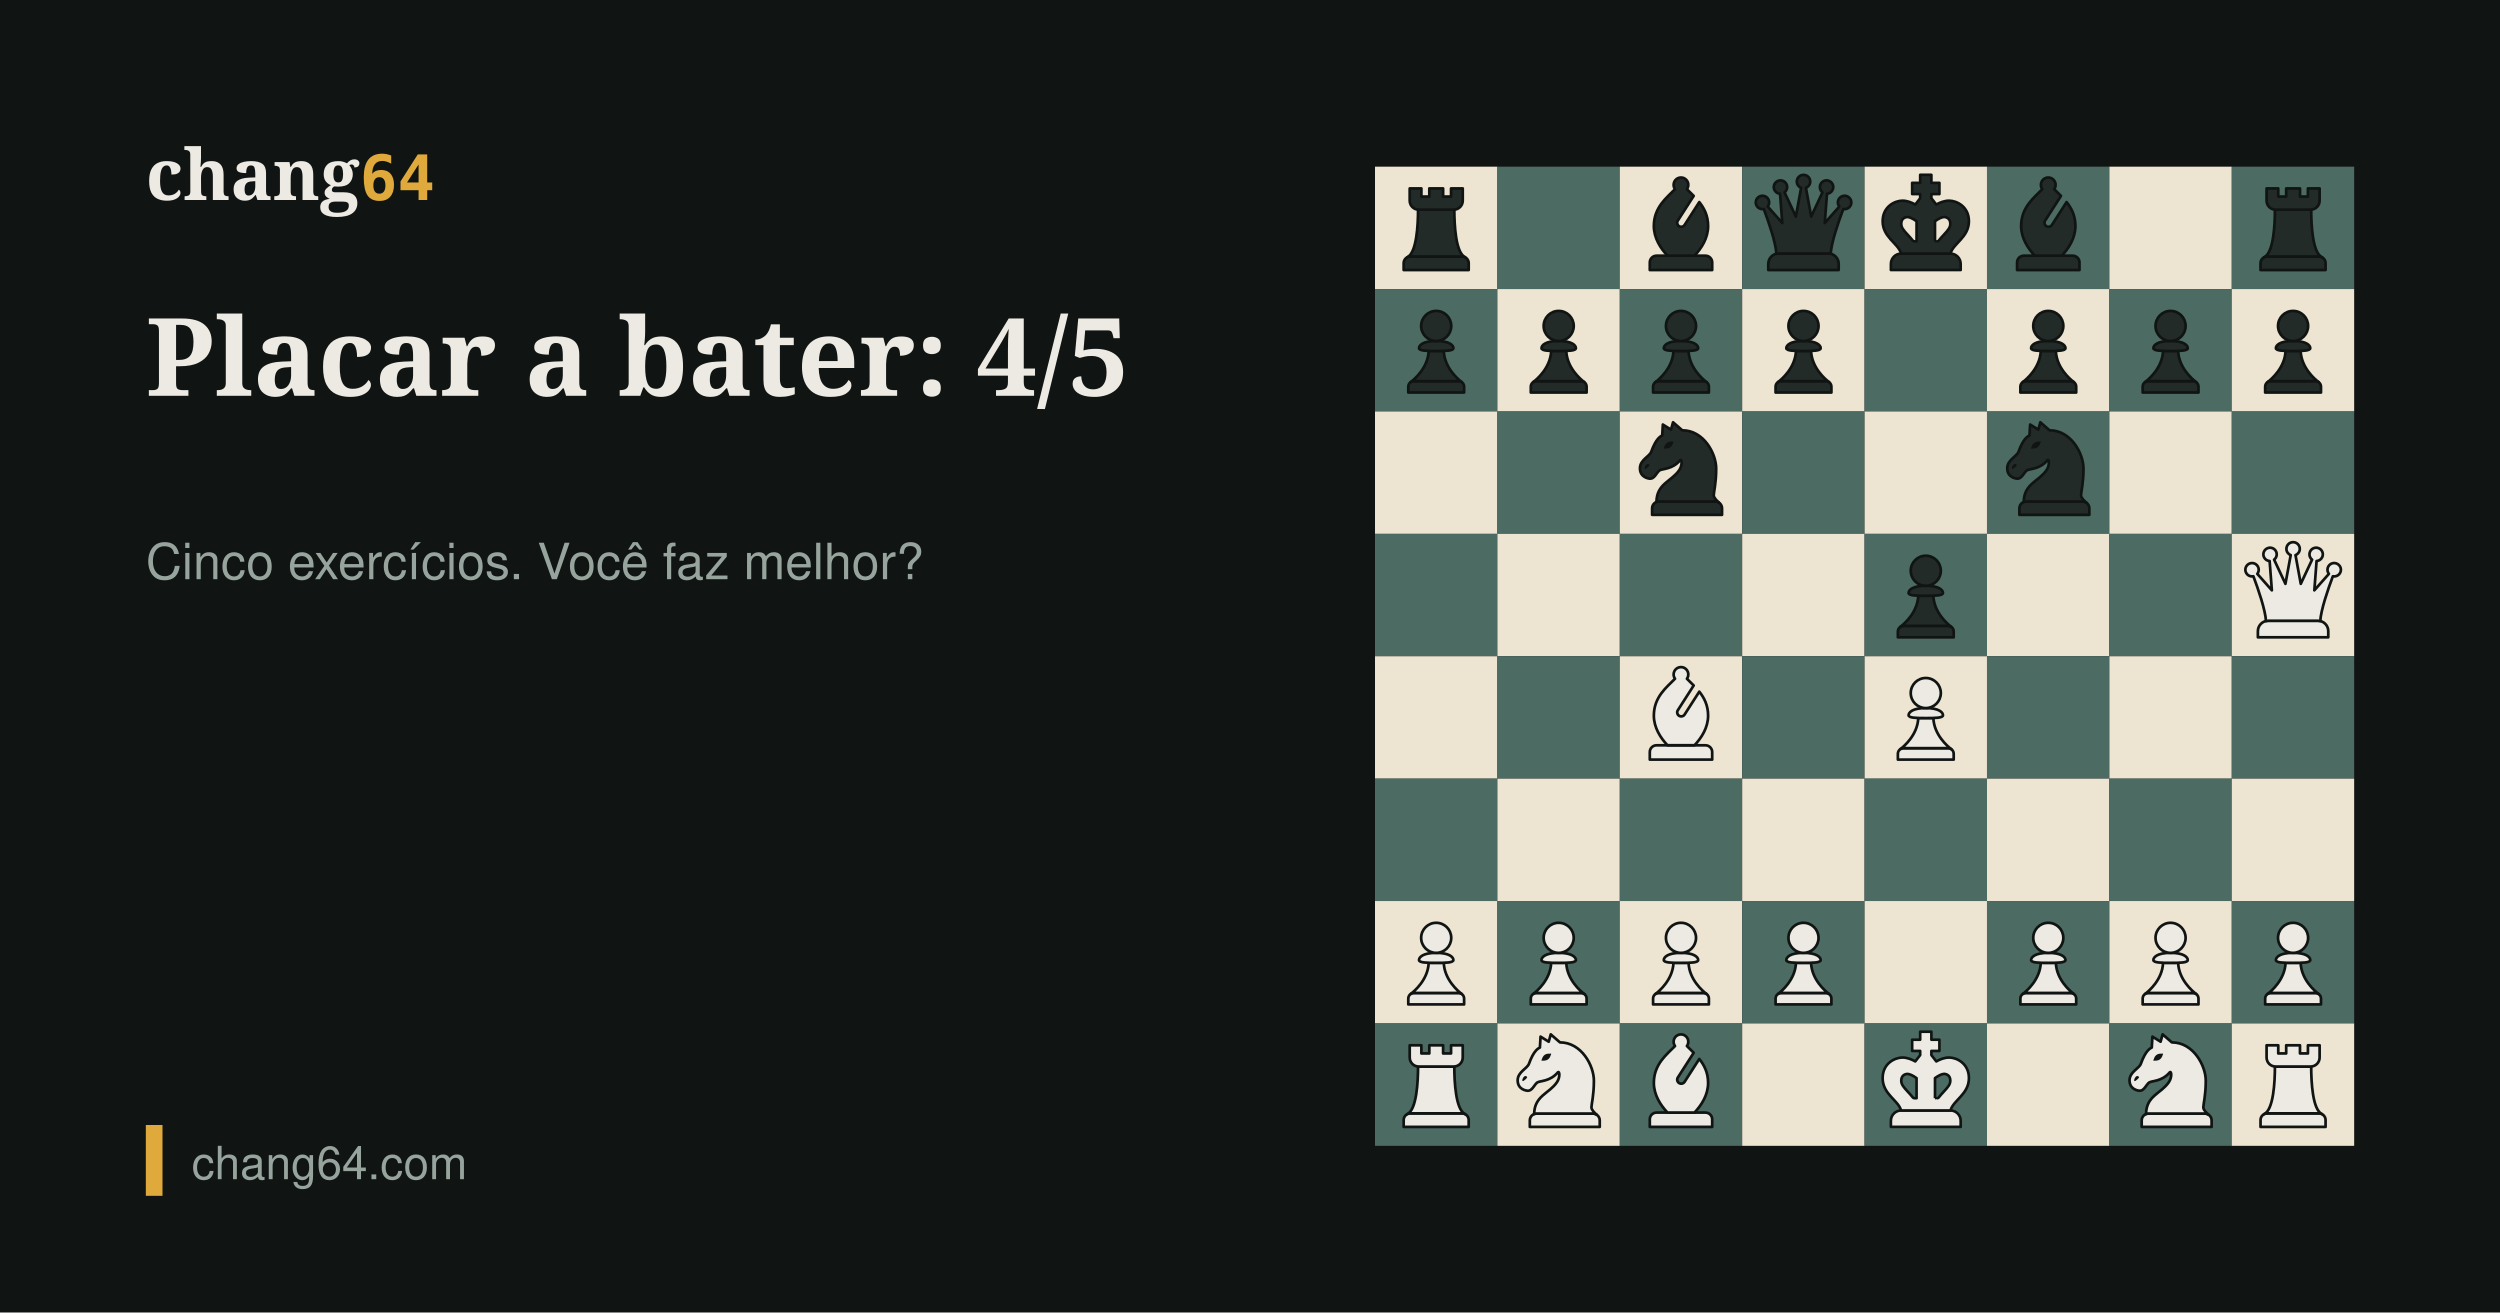
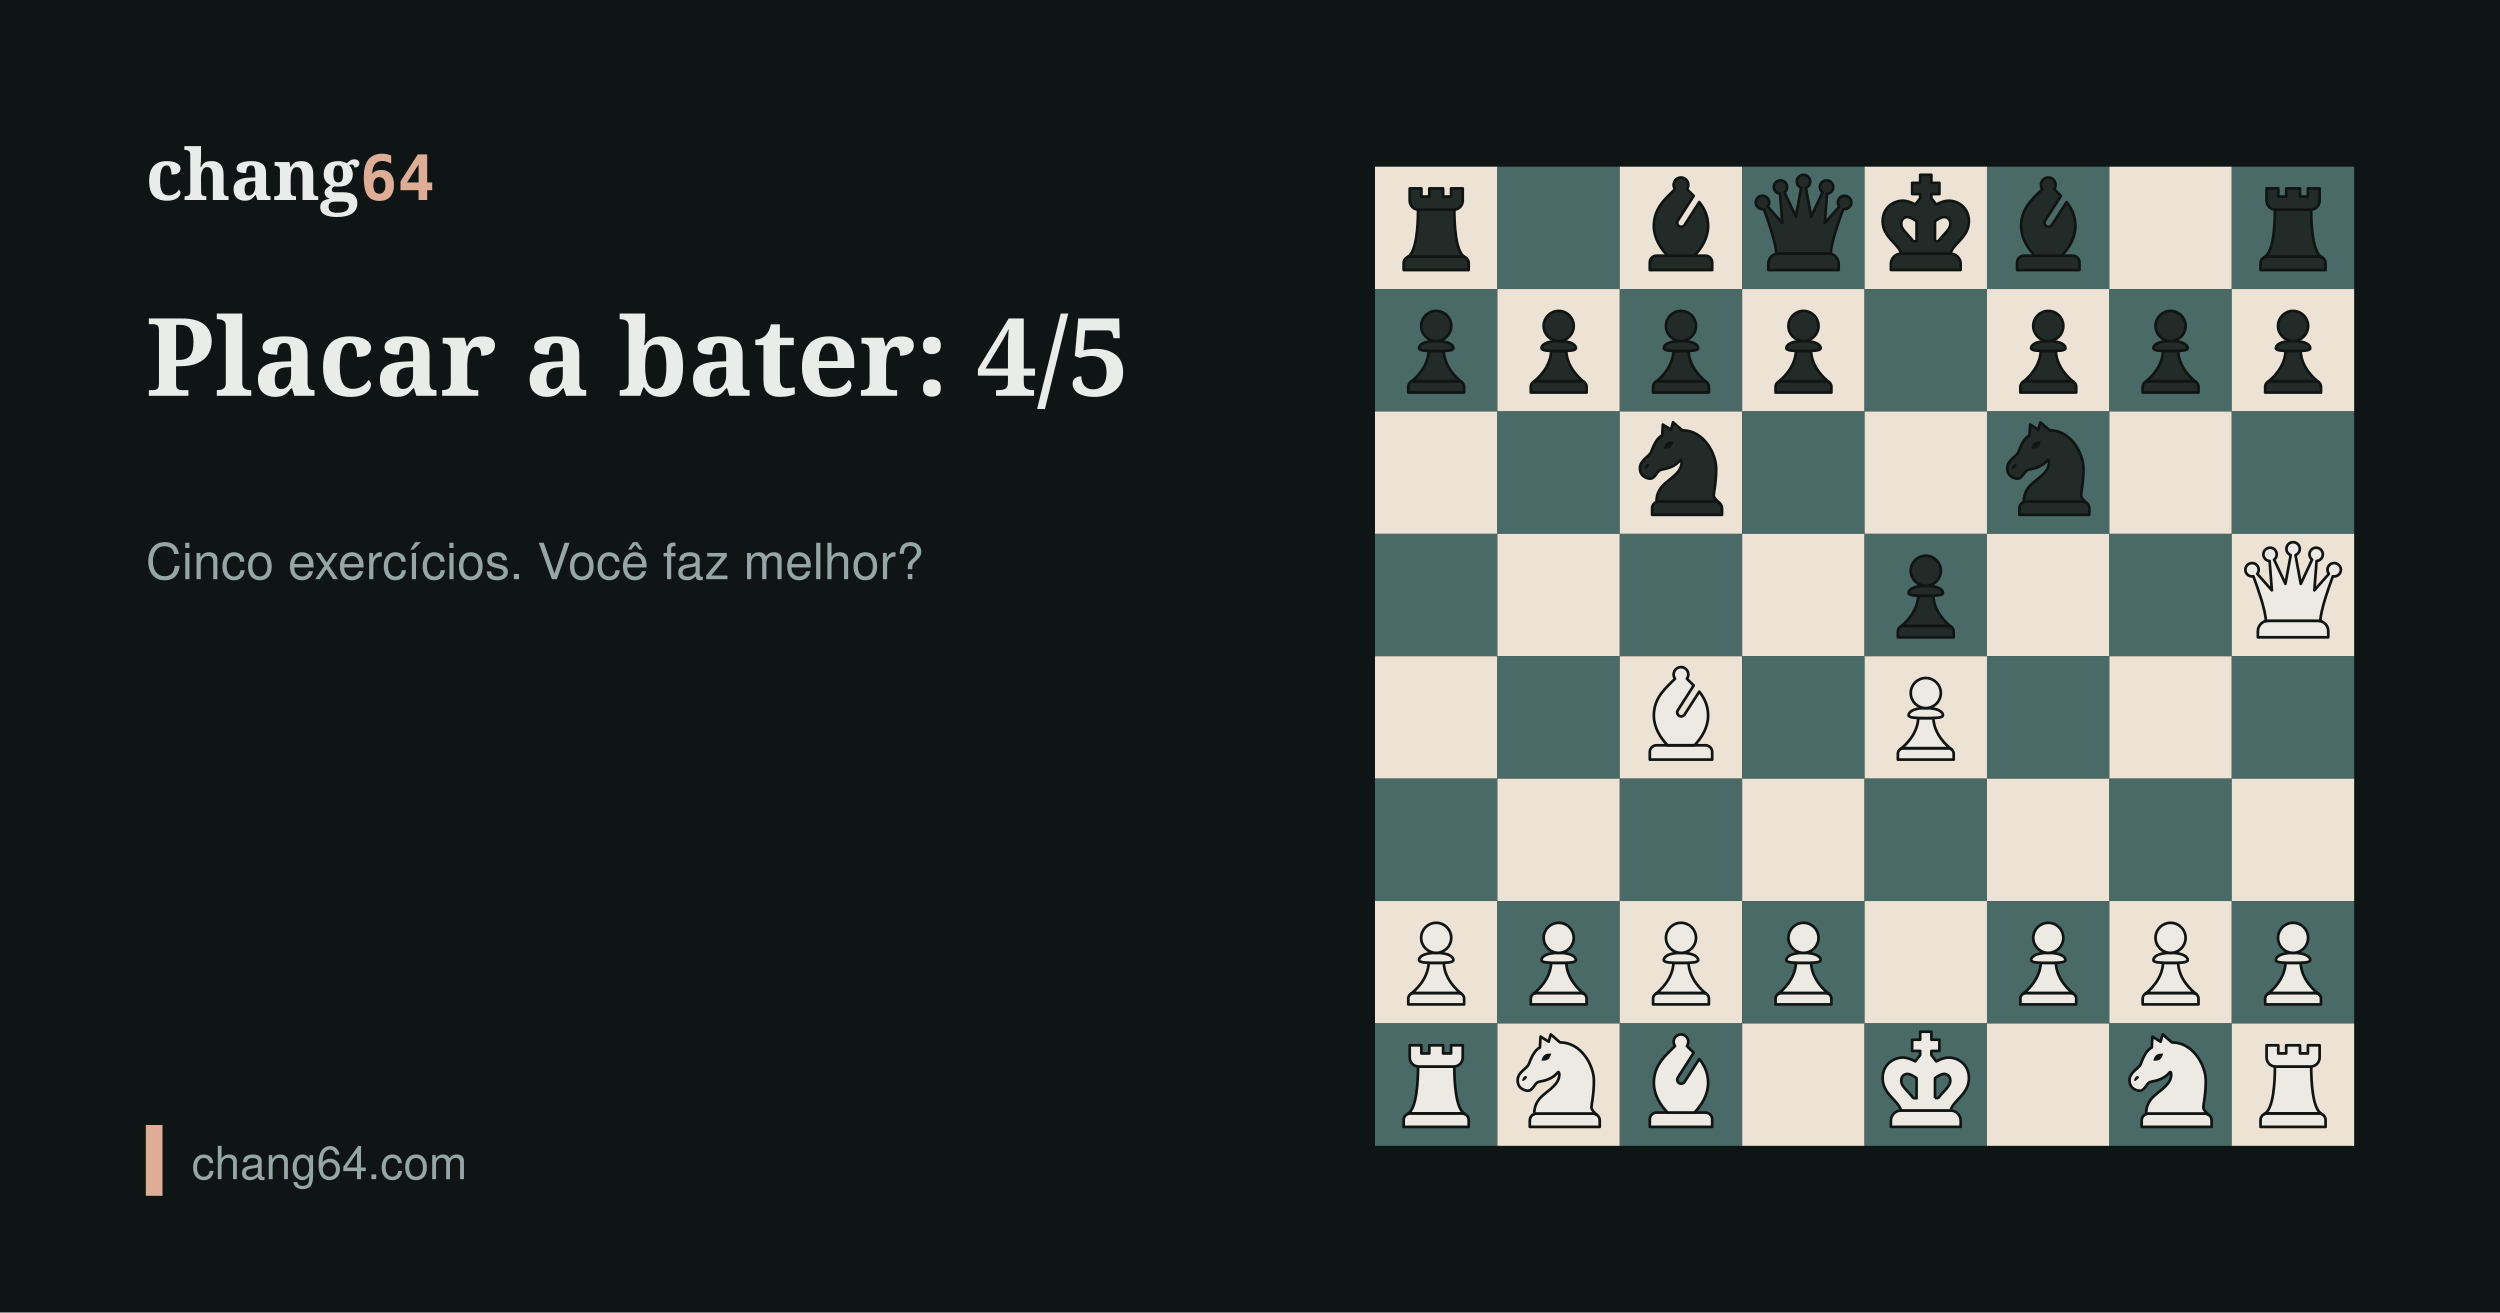
<svg xmlns="http://www.w3.org/2000/svg" width="1200" height="630" viewBox="0 0 1200 630">
-   <rect width="1200" height="630" fill="#101413" />
+   <rect width="1200" height="630" fill="#0F1414" />
  <g transform="translate(660,80)">
-     <rect x="0" y="0" width="58.75" height="58.75" fill="#EDE4D2" />
-     <rect x="58.75" y="0" width="58.75" height="58.75" fill="#4B6B63" />
-     <rect x="117.5" y="0" width="58.75" height="58.75" fill="#EDE4D2" />
-     <rect x="176.25" y="0" width="58.75" height="58.75" fill="#4B6B63" />
-     <rect x="235" y="0" width="58.75" height="58.75" fill="#EDE4D2" />
-     <rect x="293.75" y="0" width="58.75" height="58.75" fill="#4B6B63" />
-     <rect x="352.5" y="0" width="58.75" height="58.75" fill="#EDE4D2" />
-     <rect x="411.25" y="0" width="58.75" height="58.75" fill="#4B6B63" />
-     <rect x="0" y="58.75" width="58.75" height="58.75" fill="#4B6B63" />
-     <rect x="58.75" y="58.75" width="58.75" height="58.75" fill="#EDE4D2" />
-     <rect x="117.5" y="58.75" width="58.75" height="58.75" fill="#4B6B63" />
-     <rect x="176.25" y="58.75" width="58.75" height="58.75" fill="#EDE4D2" />
-     <rect x="235" y="58.75" width="58.75" height="58.75" fill="#4B6B63" />
-     <rect x="293.75" y="58.75" width="58.75" height="58.75" fill="#EDE4D2" />
-     <rect x="352.5" y="58.75" width="58.75" height="58.75" fill="#4B6B63" />
-     <rect x="411.25" y="58.75" width="58.75" height="58.75" fill="#EDE4D2" />
-     <rect x="0" y="117.5" width="58.75" height="58.75" fill="#EDE4D2" />
-     <rect x="58.75" y="117.5" width="58.75" height="58.75" fill="#4B6B63" />
-     <rect x="117.5" y="117.5" width="58.75" height="58.75" fill="#EDE4D2" />
-     <rect x="176.25" y="117.5" width="58.75" height="58.75" fill="#4B6B63" />
-     <rect x="235" y="117.5" width="58.75" height="58.75" fill="#EDE4D2" />
-     <rect x="293.75" y="117.5" width="58.75" height="58.75" fill="#4B6B63" />
-     <rect x="352.5" y="117.5" width="58.75" height="58.75" fill="#EDE4D2" />
-     <rect x="411.25" y="117.5" width="58.75" height="58.75" fill="#4B6B63" />
-     <rect x="0" y="176.25" width="58.75" height="58.75" fill="#4B6B63" />
-     <rect x="58.75" y="176.25" width="58.75" height="58.75" fill="#EDE4D2" />
-     <rect x="117.5" y="176.25" width="58.75" height="58.75" fill="#4B6B63" />
-     <rect x="176.25" y="176.25" width="58.75" height="58.75" fill="#EDE4D2" />
-     <rect x="235" y="176.25" width="58.75" height="58.75" fill="#4B6B63" />
-     <rect x="293.75" y="176.25" width="58.75" height="58.75" fill="#EDE4D2" />
-     <rect x="352.5" y="176.25" width="58.75" height="58.75" fill="#4B6B63" />
-     <rect x="411.25" y="176.25" width="58.75" height="58.75" fill="#EDE4D2" />
-     <rect x="0" y="235" width="58.75" height="58.75" fill="#EDE4D2" />
-     <rect x="58.75" y="235" width="58.75" height="58.75" fill="#4B6B63" />
-     <rect x="117.5" y="235" width="58.75" height="58.75" fill="#EDE4D2" />
-     <rect x="176.25" y="235" width="58.75" height="58.75" fill="#4B6B63" />
-     <rect x="235" y="235" width="58.75" height="58.75" fill="#EDE4D2" />
-     <rect x="293.75" y="235" width="58.75" height="58.75" fill="#4B6B63" />
-     <rect x="352.5" y="235" width="58.75" height="58.75" fill="#EDE4D2" />
-     <rect x="411.25" y="235" width="58.75" height="58.75" fill="#4B6B63" />
-     <rect x="0" y="293.75" width="58.75" height="58.75" fill="#4B6B63" />
-     <rect x="58.75" y="293.75" width="58.75" height="58.75" fill="#EDE4D2" />
-     <rect x="117.5" y="293.75" width="58.75" height="58.75" fill="#4B6B63" />
-     <rect x="176.25" y="293.75" width="58.75" height="58.75" fill="#EDE4D2" />
-     <rect x="235" y="293.75" width="58.75" height="58.75" fill="#4B6B63" />
-     <rect x="293.75" y="293.75" width="58.75" height="58.75" fill="#EDE4D2" />
-     <rect x="352.5" y="293.75" width="58.75" height="58.75" fill="#4B6B63" />
-     <rect x="411.25" y="293.75" width="58.75" height="58.75" fill="#EDE4D2" />
-     <rect x="0" y="352.5" width="58.75" height="58.75" fill="#EDE4D2" />
-     <rect x="58.75" y="352.5" width="58.75" height="58.75" fill="#4B6B63" />
-     <rect x="117.5" y="352.5" width="58.75" height="58.75" fill="#EDE4D2" />
-     <rect x="176.25" y="352.5" width="58.75" height="58.75" fill="#4B6B63" />
-     <rect x="235" y="352.5" width="58.75" height="58.75" fill="#EDE4D2" />
-     <rect x="293.75" y="352.5" width="58.75" height="58.75" fill="#4B6B63" />
-     <rect x="352.5" y="352.5" width="58.75" height="58.75" fill="#EDE4D2" />
-     <rect x="411.25" y="352.5" width="58.75" height="58.75" fill="#4B6B63" />
-     <rect x="0" y="411.25" width="58.75" height="58.75" fill="#4B6B63" />
-     <rect x="58.75" y="411.25" width="58.75" height="58.75" fill="#EDE4D2" />
-     <rect x="117.5" y="411.25" width="58.75" height="58.75" fill="#4B6B63" />
-     <rect x="176.25" y="411.25" width="58.75" height="58.75" fill="#EDE4D2" />
-     <rect x="235" y="411.25" width="58.75" height="58.75" fill="#4B6B63" />
-     <rect x="293.75" y="411.25" width="58.75" height="58.75" fill="#EDE4D2" />
-     <rect x="352.5" y="411.25" width="58.75" height="58.75" fill="#4B6B63" />
-     <rect x="411.25" y="411.25" width="58.75" height="58.75" fill="#EDE4D2" />
+     <rect x="0" y="0" width="58.75" height="58.75" fill="#EDE3D5" />
+     <rect x="58.75" y="0" width="58.75" height="58.75" fill="#4A6A68" />
+     <rect x="117.5" y="0" width="58.75" height="58.75" fill="#EDE3D5" />
+     <rect x="176.25" y="0" width="58.75" height="58.75" fill="#4A6A68" />
+     <rect x="235" y="0" width="58.75" height="58.75" fill="#EDE3D5" />
+     <rect x="293.75" y="0" width="58.75" height="58.75" fill="#4A6A68" />
+     <rect x="352.5" y="0" width="58.75" height="58.75" fill="#EDE3D5" />
+     <rect x="411.25" y="0" width="58.75" height="58.75" fill="#4A6A68" />
+     <rect x="0" y="58.75" width="58.75" height="58.75" fill="#4A6A68" />
+     <rect x="58.75" y="58.75" width="58.75" height="58.75" fill="#EDE3D5" />
+     <rect x="117.5" y="58.75" width="58.75" height="58.75" fill="#4A6A68" />
+     <rect x="176.25" y="58.75" width="58.75" height="58.75" fill="#EDE3D5" />
+     <rect x="235" y="58.75" width="58.75" height="58.75" fill="#4A6A68" />
+     <rect x="293.75" y="58.75" width="58.75" height="58.75" fill="#EDE3D5" />
+     <rect x="352.5" y="58.75" width="58.75" height="58.75" fill="#4A6A68" />
+     <rect x="411.25" y="58.75" width="58.75" height="58.75" fill="#EDE3D5" />
+     <rect x="0" y="117.5" width="58.75" height="58.75" fill="#EDE3D5" />
+     <rect x="58.75" y="117.5" width="58.75" height="58.75" fill="#4A6A68" />
+     <rect x="117.5" y="117.5" width="58.75" height="58.75" fill="#EDE3D5" />
+     <rect x="176.25" y="117.5" width="58.75" height="58.75" fill="#4A6A68" />
+     <rect x="235" y="117.5" width="58.75" height="58.75" fill="#EDE3D5" />
+     <rect x="293.75" y="117.5" width="58.75" height="58.75" fill="#4A6A68" />
+     <rect x="352.5" y="117.5" width="58.75" height="58.75" fill="#EDE3D5" />
+     <rect x="411.25" y="117.5" width="58.75" height="58.75" fill="#4A6A68" />
+     <rect x="0" y="176.25" width="58.75" height="58.75" fill="#4A6A68" />
+     <rect x="58.75" y="176.25" width="58.75" height="58.75" fill="#EDE3D5" />
+     <rect x="117.5" y="176.25" width="58.75" height="58.75" fill="#4A6A68" />
+     <rect x="176.25" y="176.25" width="58.75" height="58.75" fill="#EDE3D5" />
+     <rect x="235" y="176.25" width="58.75" height="58.75" fill="#4A6A68" />
+     <rect x="293.75" y="176.25" width="58.75" height="58.75" fill="#EDE3D5" />
+     <rect x="352.5" y="176.25" width="58.75" height="58.75" fill="#4A6A68" />
+     <rect x="411.25" y="176.25" width="58.75" height="58.75" fill="#EDE3D5" />
+     <rect x="0" y="235" width="58.75" height="58.75" fill="#EDE3D5" />
+     <rect x="58.75" y="235" width="58.75" height="58.75" fill="#4A6A68" />
+     <rect x="117.5" y="235" width="58.75" height="58.75" fill="#EDE3D5" />
+     <rect x="176.25" y="235" width="58.75" height="58.75" fill="#4A6A68" />
+     <rect x="235" y="235" width="58.75" height="58.75" fill="#EDE3D5" />
+     <rect x="293.75" y="235" width="58.75" height="58.75" fill="#4A6A68" />
+     <rect x="352.5" y="235" width="58.75" height="58.75" fill="#EDE3D5" />
+     <rect x="411.25" y="235" width="58.75" height="58.75" fill="#4A6A68" />
+     <rect x="0" y="293.75" width="58.75" height="58.75" fill="#4A6A68" />
+     <rect x="58.75" y="293.75" width="58.75" height="58.75" fill="#EDE3D5" />
+     <rect x="117.5" y="293.75" width="58.75" height="58.75" fill="#4A6A68" />
+     <rect x="176.25" y="293.75" width="58.75" height="58.75" fill="#EDE3D5" />
+     <rect x="235" y="293.75" width="58.75" height="58.75" fill="#4A6A68" />
+     <rect x="293.75" y="293.75" width="58.75" height="58.75" fill="#EDE3D5" />
+     <rect x="352.5" y="293.75" width="58.75" height="58.75" fill="#4A6A68" />
+     <rect x="411.25" y="293.75" width="58.75" height="58.75" fill="#EDE3D5" />
+     <rect x="0" y="352.5" width="58.75" height="58.75" fill="#EDE3D5" />
+     <rect x="58.75" y="352.5" width="58.75" height="58.75" fill="#4A6A68" />
+     <rect x="117.5" y="352.5" width="58.75" height="58.75" fill="#EDE3D5" />
+     <rect x="176.25" y="352.5" width="58.75" height="58.75" fill="#4A6A68" />
+     <rect x="235" y="352.5" width="58.75" height="58.75" fill="#EDE3D5" />
+     <rect x="293.75" y="352.5" width="58.75" height="58.75" fill="#4A6A68" />
+     <rect x="352.5" y="352.5" width="58.75" height="58.75" fill="#EDE3D5" />
+     <rect x="411.25" y="352.5" width="58.75" height="58.75" fill="#4A6A68" />
+     <rect x="0" y="411.25" width="58.75" height="58.75" fill="#4A6A68" />
+     <rect x="58.75" y="411.25" width="58.75" height="58.75" fill="#EDE3D5" />
+     <rect x="117.5" y="411.25" width="58.75" height="58.75" fill="#4A6A68" />
+     <rect x="176.25" y="411.25" width="58.75" height="58.75" fill="#EDE3D5" />
+     <rect x="235" y="411.25" width="58.75" height="58.75" fill="#4A6A68" />
+     <rect x="293.75" y="411.25" width="58.75" height="58.75" fill="#EDE3D5" />
+     <rect x="352.5" y="411.25" width="58.75" height="58.75" fill="#4A6A68" />
+     <rect x="411.25" y="411.25" width="58.75" height="58.75" fill="#EDE3D5" />
    <defs>
      <symbol id="pbr" viewBox="0 0 45 45">
        <path d="M12.99,33.03h19.01c1.35,0,2.45,1.1,2.45,2.45v2.52H10.54v-2.52c0-1.35,1.1-2.45,2.45-2.45Z" fill="#232b28" stroke="#101413" stroke-linecap="round" stroke-linejoin="round" />
        <path d="M29.17,15.8c-.07,0-.15.01-.23.01h-12.88c-.08,0-.15,0-.23-.01-.01,5.69-.51,15.85-3.95,17.49,0,0,0,0,0,0,.33-.17.71-.27,1.11-.27h19.01c.4,0,.78.1,1.11.27,0,0,0,0,0,0-3.45-1.65-3.94-11.8-3.95-17.49Z" fill="#232b28" stroke="#101413" stroke-linecap="round" stroke-linejoin="round" />
        <path d="M27.96,8v2.99h-2.92v-2.99h-5.07v2.99h-2.92v-2.99h-4.29v4.5c0,1.83,1.48,3.31,3.31,3.31h12.88c1.83,0,3.31-1.48,3.31-3.31v-4.5h-4.29Z" fill="#232b28" stroke="#101413" stroke-linecap="round" stroke-linejoin="round" />
      </symbol>
      <symbol id="pbb" viewBox="0 0 45 45">
        <path d="M13.5,32.74h18c1.36,0,2.47,1.11,2.47,2.47v2.79H11.03v-2.79c0-1.36,1.11-2.47,2.47-2.47Z" fill="#232b28" stroke="#101413" stroke-linecap="round" stroke-linejoin="round" stroke-width="1" />
        <path d="M27.46,32.74c2.5-2.65,5.01-6.42,5.01-10.9,0-3.8-1.45-6.58-3.24-8.82l-5.4,8.41c-.44.69-1.36.89-2.04.45h0c-.69-.44-.89-1.36-.45-2.04l5.83-9.09c-.88-.88-1.74-1.69-2.49-2.47.4-.56.6-1.27.47-2.04-.18-1.1-1.08-2.02-2.18-2.21-1.7-.29-3.18,1.01-3.18,2.66,0,.59.19,1.13.51,1.58-2.94,3.06-7.78,6.6-7.78,13.55,0,4.48,2.51,8.26,5.01,10.9h9.93Z" fill="#232b28" stroke="#101413" stroke-linecap="round" stroke-linejoin="round" stroke-width="1" />
      </symbol>
      <symbol id="pbq" viewBox="0 0 45 45">
        <path d="M31.62,31.91H13.38c-2.1,0-3.82,1.72-3.82,3.82v2.27h25.88v-2.27c0-2.11-1.71-3.82-3.82-3.82Z" fill="#232b28" stroke="#101413" stroke-linecap="round" stroke-linejoin="round" />
        <path d="M39.59,11.71c-.8-1.1-2.33-1.34-3.43-.54s-1.34,2.33-.54,3.43c.02.02.04.04.05.07l-5.35,6.05.82-10.77c.83-.06,1.62-.53,2.03-1.33.62-1.21.14-2.69-1.07-3.3-.19-.1-.39-.16-.58-.21h0s0,0,0,0c-1.07-.24-2.2.26-2.72,1.28-.55,1.07-.23,2.35.69,3.06l-4.16,8.89-1.94-10.57c.93-.35,1.58-1.25,1.58-2.29,0-1.36-1.1-2.46-2.46-2.46h0c-1.36,0-2.46,1.1-2.46,2.46,0,1.05.66,1.94,1.58,2.29l-1.94,10.57-4.16-8.89c.92-.71,1.23-1.99.69-3.06-.52-1.02-1.65-1.52-2.72-1.28h0s0,0,0,0c-.2.04-.39.11-.58.21-1.21.62-1.69,2.1-1.07,3.3.41.8,1.19,1.28,2.03,1.33l.82,10.77-5.35-6.05s.04-.04.05-.07c.8-1.1.55-2.63-.54-3.43s-2.63-.55-3.43.54c-.8,1.1-.55,2.63.54,3.43.58.42,1.29.55,1.94.42,1.81,4.84,4.41,12.39,4.63,16.46.28-.06.56-.1.86-.1h18.24c.3,0,.58.04.86.1.22-4.07,2.81-11.61,4.63-16.46.65.13,1.36,0,1.94-.42,1.1-.8,1.34-2.33.54-3.43Z" fill="#232b28" stroke="#101413" stroke-linecap="round" stroke-linejoin="round" />
      </symbol>
      <symbol id="pbk" viewBox="0 0 45 45">
        <path d="M31.54,31.96H13.46c-2.08,0-3.79,1.7-3.79,3.79v2.25h25.66v-2.25c0-2.09-1.7-3.79-3.79-3.79Z" fill="#232b28" stroke="#101413" stroke-linecap="round" stroke-linejoin="round" stroke-width=".98" />
        <path d="M31.08,12.5c-1.67,0-3.32.64-4.72,1.42l-1.8-2.32v-1.53h2.95v-4.12h-2.95v-2.95h-4.12v2.95h-2.95v4.12h2.95v1.53l-1.8,2.32c-1.4-.78-3.05-1.42-4.72-1.42-2.74,0-7.28,2.13-7.28,7.55,0,5.98,5.8,8.15,6.78,11.92.01,0,.03,0,.04,0h18.08s.03,0,.04,0c.97-3.77,6.78-5.94,6.78-11.92,0-5.41-4.54-7.55-7.28-7.55ZM29.1,25.07c-.58.62-1.23,1.31-1.82,2.09-.14.18-.35.29-.58.29-.35,0-.84,0-.81,0v-7.39c1.3-.96,2.57-1.55,3.39-1.56.42.03,2.24.27,2.24,2.46,0,1.37-.74,2.3-2.42,4.1ZM13.48,20.97c0-2.19,1.82-2.44,2.24-2.46.82.01,2.09.6,3.39,1.56v7.39s-.46,0-.81,0c-.23,0-.44-.11-.58-.29-.59-.77-1.24-1.46-1.82-2.09-1.68-1.8-2.42-2.73-2.42-4.1Z" fill="#232b28" stroke="#101413" stroke-linecap="round" stroke-linejoin="round" stroke-width=".98" />
      </symbol>
      <symbol id="pbp" viewBox="0 0 45 45">
        <path d="M14.31,33.79h16.38c1.14,0,2.07.93,2.07,2.07v2.14H12.24v-2.14c0-1.14.93-2.07,2.07-2.07Z" fill="#232b28" stroke="#101413" stroke-linecap="round" stroke-linejoin="round" />
        <path d="M31.85,34.14c-1.31-1.01-6.34-5.24-6.57-11.44-.84.03-1.78.03-2.77.03s-1.94,0-2.77-.03c-.24,6.2-5.26,10.43-6.57,11.44,0,0,0,0,0,0,.33-.22.73-.35,1.16-.35h16.38c.43,0,.83.13,1.16.35,0,0,0,0,0,0Z" fill="#232b28" stroke="#101413" stroke-linecap="round" stroke-linejoin="round" />
        <path d="M28.82,21.68c0,1.02-2.83,1.05-6.32,1.05s-6.32-.04-6.32-1.05,1.41-2.63,6.32-2.63,6.32,1.61,6.32,2.63Z" fill="#232b28" stroke="#101413" stroke-linecap="round" stroke-linejoin="round" />
        <circle cx="22.5" cy="13.53" r="5.53" fill="#232b28" stroke="#101413" stroke-linecap="round" stroke-linejoin="round" />
      </symbol>
      <symbol id="pbn" viewBox="0 0 45 45">
        <path d="M14.4,33.1h20.67c1.39,0,2.52,1.13,2.52,2.52v2.38H11.88v-2.38c0-1.39,1.13-2.52,2.52-2.52Z" fill="#232b28" stroke="#101413" stroke-linecap="round" stroke-linejoin="round" stroke-width="1" />
        <path d="M14.65,21.66c.97-.66,4.68-.28,7.56-3.75.52-.62.98,1.68-.34,3.64-2.86,4.23-8.3,4.94-8.39,11.72.29-.11.6-.18.92-.18h20.67c.52,0,1,.16,1.4.42-.55-.46-1.93-1.71-1.93-2.68,0-1.21.9-4.35.9-9.83s-4.54-14.07-12.47-14.07l-3.39-2.95-.75,2.7-3-1.87s-.15,2.38-.24,4.01c-.54.3-2.22.96-4.03,5.99-.63,1.75-4.15,3-4.15,6.07,0,3.41,3.21,3.83,3.82,3.83,1.57,0,2.36-2.34,3.42-3.06Z" fill="#232b28" stroke="#101413" stroke-linecap="round" stroke-linejoin="round" stroke-width="1" />
        <path d="M18.54,13.2c.9-.63.98-1.58,1.21-2.02.03-.06-.02-.12-.08-.12-.49.06-1.4-.18-2.31.45-.9.64-.98,1.58-1.2,2.02-.03.06.02.12.08.12.49-.06,1.4.18,2.3-.45Z" fill="#101413" />
        <path d="M10.24,20.58c-.46.42-.86.73-1.07.5s.14-1.16.6-1.57.87-.16,1.08.07-.15.59-.61,1.01Z" fill="#101413" />
      </symbol>
      <symbol id="pwq" viewBox="0 0 45 45">
        <path d="M31.62,31.91H13.38c-2.1,0-3.82,1.72-3.82,3.82v2.27h25.88v-2.27c0-2.11-1.71-3.82-3.82-3.82Z" fill="#eceae3" stroke="#101413" stroke-linecap="round" stroke-linejoin="round" />
        <path d="M39.59,11.71c-.8-1.1-2.33-1.34-3.43-.54s-1.34,2.33-.54,3.43c.02.02.04.04.05.07l-5.35,6.05.82-10.77c.83-.06,1.62-.53,2.03-1.33.62-1.21.14-2.69-1.07-3.3-.19-.1-.39-.16-.58-.21h0s0,0,0,0c-1.07-.24-2.2.26-2.72,1.28-.55,1.07-.23,2.35.69,3.06l-4.16,8.89-1.94-10.57c.93-.35,1.58-1.25,1.58-2.29,0-1.36-1.1-2.46-2.46-2.46h0c-1.36,0-2.46,1.1-2.46,2.46,0,1.05.66,1.94,1.58,2.29l-1.94,10.57-4.16-8.89c.92-.71,1.23-1.99.69-3.06-.52-1.02-1.65-1.52-2.72-1.28h0s0,0,0,0c-.2.04-.39.11-.58.21-1.21.62-1.69,2.1-1.07,3.3.41.8,1.19,1.28,2.03,1.33l.82,10.77-5.35-6.05s.04-.04.05-.07c.8-1.1.55-2.63-.54-3.43s-2.63-.55-3.43.54c-.8,1.1-.55,2.63.54,3.43.58.42,1.29.55,1.94.42,1.81,4.84,4.41,12.39,4.63,16.46.28-.06.56-.1.86-.1h18.24c.3,0,.58.04.86.1.22-4.07,2.81-11.61,4.63-16.46.65.13,1.36,0,1.94-.42,1.1-.8,1.34-2.33.54-3.43Z" fill="#eceae3" stroke="#101413" stroke-linecap="round" stroke-linejoin="round" />
      </symbol>
      <symbol id="pwb" viewBox="0 0 45 45">
        <path d="M13.5,32.74h18c1.36,0,2.47,1.11,2.47,2.47v2.79H11.03v-2.79c0-1.36,1.11-2.47,2.47-2.47Z" fill="#eceae3" stroke="#101413" stroke-linecap="round" stroke-linejoin="round" stroke-width="1" />
        <path d="M27.46,32.74c2.5-2.65,5.01-6.42,5.01-10.9,0-3.8-1.45-6.58-3.24-8.82l-5.4,8.41c-.44.69-1.36.89-2.04.45h0c-.69-.44-.89-1.36-.45-2.04l5.83-9.09c-.88-.88-1.74-1.69-2.49-2.47.4-.56.6-1.27.47-2.04-.18-1.1-1.08-2.02-2.18-2.21-1.7-.29-3.18,1.01-3.18,2.66,0,.59.19,1.13.51,1.58-2.94,3.06-7.78,6.6-7.78,13.55,0,4.48,2.51,8.26,5.01,10.9h9.93Z" fill="#eceae3" stroke="#101413" stroke-linecap="round" stroke-linejoin="round" stroke-width="1" />
      </symbol>
      <symbol id="pwp" viewBox="0 0 45 45">
        <path d="M14.31,33.79h16.38c1.14,0,2.07.93,2.07,2.07v2.14H12.24v-2.14c0-1.14.93-2.07,2.07-2.07Z" fill="#eceae3" stroke="#101413" stroke-linecap="round" stroke-linejoin="round" />
        <path d="M31.85,34.14c-1.31-1.01-6.34-5.24-6.57-11.44-.84.03-1.78.03-2.77.03s-1.94,0-2.77-.03c-.24,6.2-5.26,10.43-6.57,11.44,0,0,0,0,0,0,.33-.22.73-.35,1.16-.35h16.38c.43,0,.83.13,1.16.35,0,0,0,0,0,0Z" fill="#eceae3" stroke="#101413" stroke-linecap="round" stroke-linejoin="round" />
        <path d="M28.82,21.68c0,1.02-2.83,1.05-6.32,1.05s-6.32-.04-6.32-1.05,1.41-2.63,6.32-2.63,6.32,1.61,6.32,2.63Z" fill="#eceae3" stroke="#101413" stroke-linecap="round" stroke-linejoin="round" />
        <circle cx="22.5" cy="13.53" r="5.53" fill="#eceae3" stroke="#101413" stroke-linecap="round" stroke-linejoin="round" />
      </symbol>
      <symbol id="pwr" viewBox="0 0 45 45">
        <path d="M12.99,33.03h19.01c1.35,0,2.45,1.1,2.45,2.45v2.52H10.54v-2.52c0-1.35,1.1-2.45,2.45-2.45Z" fill="#eceae3" stroke="#101413" stroke-linecap="round" stroke-linejoin="round" />
        <path d="M29.17,15.8c-.07,0-.15.01-.23.01h-12.88c-.08,0-.15,0-.23-.01-.01,5.69-.51,15.85-3.95,17.49,0,0,0,0,0,0,.33-.17.71-.27,1.11-.27h19.01c.4,0,.78.1,1.11.27,0,0,0,0,0,0-3.45-1.65-3.94-11.8-3.95-17.49Z" fill="#eceae3" stroke="#101413" stroke-linecap="round" stroke-linejoin="round" />
        <path d="M27.96,8v2.99h-2.92v-2.99h-5.07v2.99h-2.92v-2.99h-4.29v4.5c0,1.83,1.48,3.31,3.31,3.31h12.88c1.83,0,3.31-1.48,3.31-3.31v-4.5h-4.29Z" fill="#eceae3" stroke="#101413" stroke-linecap="round" stroke-linejoin="round" />
      </symbol>
      <symbol id="pwn" viewBox="0 0 45 45">
        <path d="M14.4,33.1h20.67c1.39,0,2.52,1.13,2.52,2.52v2.38H11.88v-2.38c0-1.39,1.13-2.52,2.52-2.52Z" fill="#eceae3" stroke="#101413" stroke-linecap="round" stroke-linejoin="round" stroke-width="1" />
        <path d="M14.65,21.66c.97-.66,4.68-.28,7.56-3.75.52-.62.98,1.68-.34,3.64-2.86,4.23-8.3,4.94-8.39,11.72.29-.11.6-.18.92-.18h20.67c.52,0,1,.16,1.4.42-.55-.46-1.93-1.71-1.93-2.68,0-1.21.9-4.35.9-9.83s-4.54-14.07-12.47-14.07l-3.39-2.95-.75,2.7-3-1.87s-.15,2.38-.24,4.01c-.54.3-2.22.96-4.03,5.99-.63,1.75-4.15,3-4.15,6.07,0,3.41,3.21,3.83,3.82,3.83,1.57,0,2.36-2.34,3.42-3.06Z" fill="#eceae3" stroke="#101413" stroke-linecap="round" stroke-linejoin="round" stroke-width="1" />
        <path d="M18.54,13.2c.9-.63.98-1.58,1.21-2.02.03-.06-.02-.12-.08-.12-.49.06-1.4-.18-2.31.45-.9.64-.98,1.58-1.2,2.02-.03.06.02.12.08.12.49-.06,1.4.18,2.3-.45Z" fill="#101413" />
        <path d="M10.24,20.58c-.46.42-.86.73-1.07.5s.14-1.16.6-1.57.87-.16,1.08.07-.15.59-.61,1.01Z" fill="#101413" />
      </symbol>
      <symbol id="pwk" viewBox="0 0 45 45">
        <path d="M31.54,31.96H13.46c-2.08,0-3.79,1.7-3.79,3.79v2.25h25.66v-2.25c0-2.09-1.7-3.79-3.79-3.79Z" fill="#eceae3" stroke="#101413" stroke-linecap="round" stroke-linejoin="round" stroke-width=".98" />
        <path d="M31.08,12.5c-1.67,0-3.32.64-4.72,1.42l-1.8-2.32v-1.53h2.95v-4.12h-2.95v-2.95h-4.12v2.95h-2.95v4.12h2.95v1.53l-1.8,2.32c-1.4-.78-3.05-1.42-4.72-1.42-2.74,0-7.28,2.13-7.28,7.55,0,5.98,5.8,8.15,6.78,11.92.01,0,.03,0,.04,0h18.08s.03,0,.04,0c.97-3.77,6.78-5.94,6.78-11.92,0-5.41-4.54-7.55-7.28-7.55ZM29.1,25.07c-.58.62-1.23,1.31-1.82,2.09-.14.18-.35.29-.58.29-.35,0-.84,0-.81,0v-7.39c1.3-.96,2.57-1.55,3.39-1.56.42.03,2.24.27,2.24,2.46,0,1.37-.74,2.3-2.42,4.1ZM13.48,20.97c0-2.19,1.82-2.44,2.24-2.46.82.01,2.09.6,3.39,1.56v7.39s-.46,0-.81,0c-.23,0-.44-.11-.58-.29-.59-.77-1.24-1.46-1.82-2.09-1.68-1.8-2.42-2.73-2.42-4.1Z" fill="#eceae3" stroke="#101413" stroke-linecap="round" stroke-linejoin="round" stroke-width=".98" />
      </symbol>
    </defs>
    <use href="#pbr" x="0.0" y="0.0" width="58.75" height="58.75" />
    <use href="#pbb" x="117.5" y="0.0" width="58.75" height="58.75" />
    <use href="#pbq" x="176.3" y="0.0" width="58.75" height="58.75" />
    <use href="#pbk" x="235.0" y="0.0" width="58.75" height="58.75" />
    <use href="#pbb" x="293.8" y="0.0" width="58.75" height="58.75" />
    <use href="#pbr" x="411.3" y="0.0" width="58.75" height="58.75" />
    <use href="#pbp" x="0.0" y="58.8" width="58.75" height="58.75" />
    <use href="#pbp" x="58.8" y="58.8" width="58.75" height="58.75" />
    <use href="#pbp" x="117.5" y="58.8" width="58.75" height="58.75" />
    <use href="#pbp" x="176.3" y="58.8" width="58.75" height="58.75" />
    <use href="#pbp" x="293.8" y="58.8" width="58.75" height="58.75" />
    <use href="#pbp" x="352.5" y="58.8" width="58.75" height="58.75" />
    <use href="#pbp" x="411.3" y="58.8" width="58.75" height="58.75" />
    <use href="#pbn" x="117.5" y="117.5" width="58.75" height="58.75" />
    <use href="#pbn" x="293.8" y="117.5" width="58.75" height="58.75" />
    <use href="#pbp" x="235.0" y="176.3" width="58.75" height="58.75" />
    <use href="#pwq" x="411.3" y="176.3" width="58.75" height="58.75" />
    <use href="#pwb" x="117.5" y="235.0" width="58.75" height="58.75" />
    <use href="#pwp" x="235.0" y="235.0" width="58.75" height="58.75" />
    <use href="#pwp" x="0.0" y="352.5" width="58.75" height="58.75" />
    <use href="#pwp" x="58.8" y="352.5" width="58.75" height="58.75" />
    <use href="#pwp" x="117.5" y="352.5" width="58.75" height="58.75" />
    <use href="#pwp" x="176.3" y="352.5" width="58.75" height="58.75" />
    <use href="#pwp" x="293.8" y="352.5" width="58.75" height="58.75" />
    <use href="#pwp" x="352.5" y="352.5" width="58.75" height="58.75" />
    <use href="#pwp" x="411.3" y="352.5" width="58.75" height="58.75" />
    <use href="#pwr" x="0.0" y="411.3" width="58.75" height="58.75" />
    <use href="#pwn" x="58.8" y="411.3" width="58.75" height="58.75" />
    <use href="#pwb" x="117.5" y="411.3" width="58.75" height="58.75" />
    <use href="#pwk" x="235.0" y="411.3" width="58.75" height="58.75" />
    <use href="#pwn" x="352.5" y="411.3" width="58.75" height="58.75" />
    <use href="#pwr" x="411.3" y="411.3" width="58.75" height="58.75" />
  </g>
-   <text x="70" y="190" font-family="Georgia,serif" font-size="52" font-weight="600" fill="#ECEAE3">Placar a bater: 4/5</text>
-   <text x="70" y="278" font-family="Helvetica,Arial,sans-serif" font-size="24" fill="#97A49D">Cinco exercícios. Você faz melhor?</text>
-   <text x="70" y="96" font-family="Georgia,serif" font-size="34" font-weight="600" fill="#ECEAE3">chang<tspan fill="#E0A93B" font-family="monospace" font-size="30">64</tspan>
+   <text x="70" y="190" font-family="Georgia,serif" font-size="52" font-weight="600" fill="#EAECEA">Placar a bater: 4/5</text>
+   <text x="70" y="278" font-family="Helvetica,Arial,sans-serif" font-size="24" fill="#96A5A5">Cinco exercícios. Você faz melhor?</text>
+   <text x="70" y="96" font-family="Georgia,serif" font-size="34" font-weight="600" fill="#EAECEA">chang<tspan fill="#DDAE95" font-family="monospace" font-size="30">64</tspan>
  </text>
-   <rect x="70" y="540" width="8" height="34" fill="#E0A93B" />
-   <text x="92" y="566" font-family="Helvetica,Arial,sans-serif" font-size="22" fill="#97A49D">chang64.com</text>
+   <rect x="70" y="540" width="8" height="34" fill="#DDAE95" />
+   <text x="92" y="566" font-family="Helvetica,Arial,sans-serif" font-size="22" fill="#96A5A5">chang64.com</text>
</svg>
